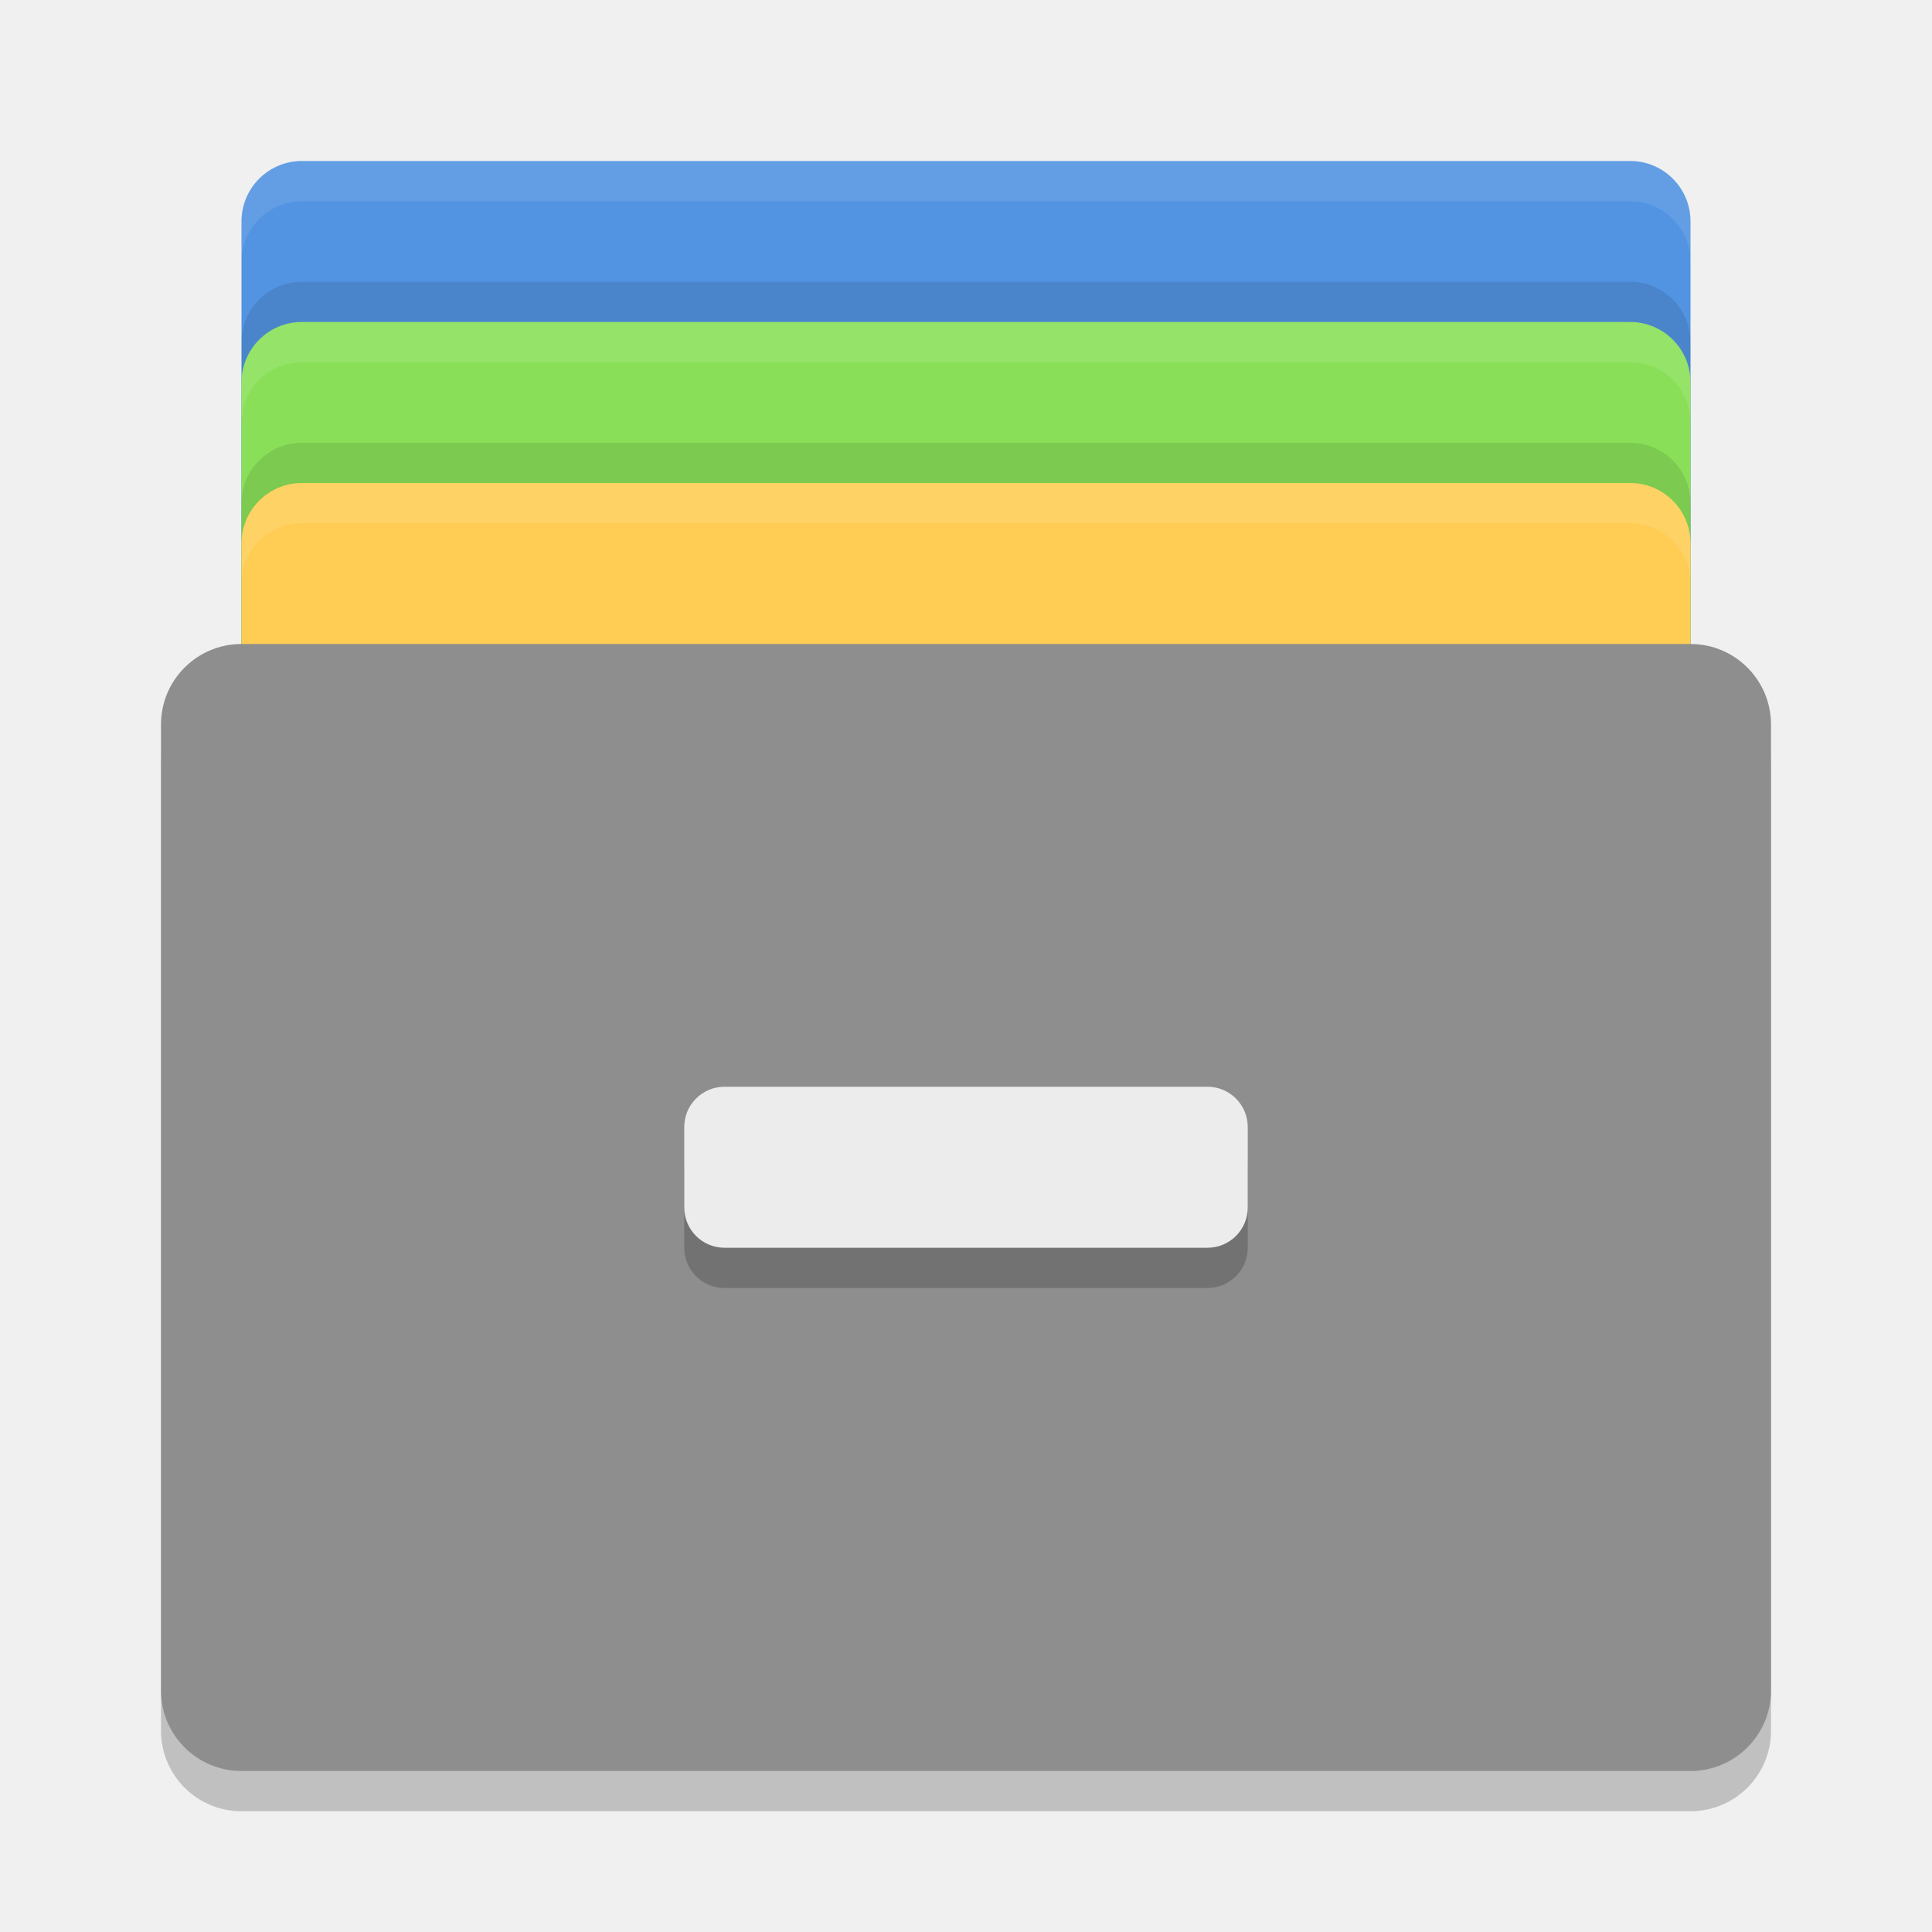
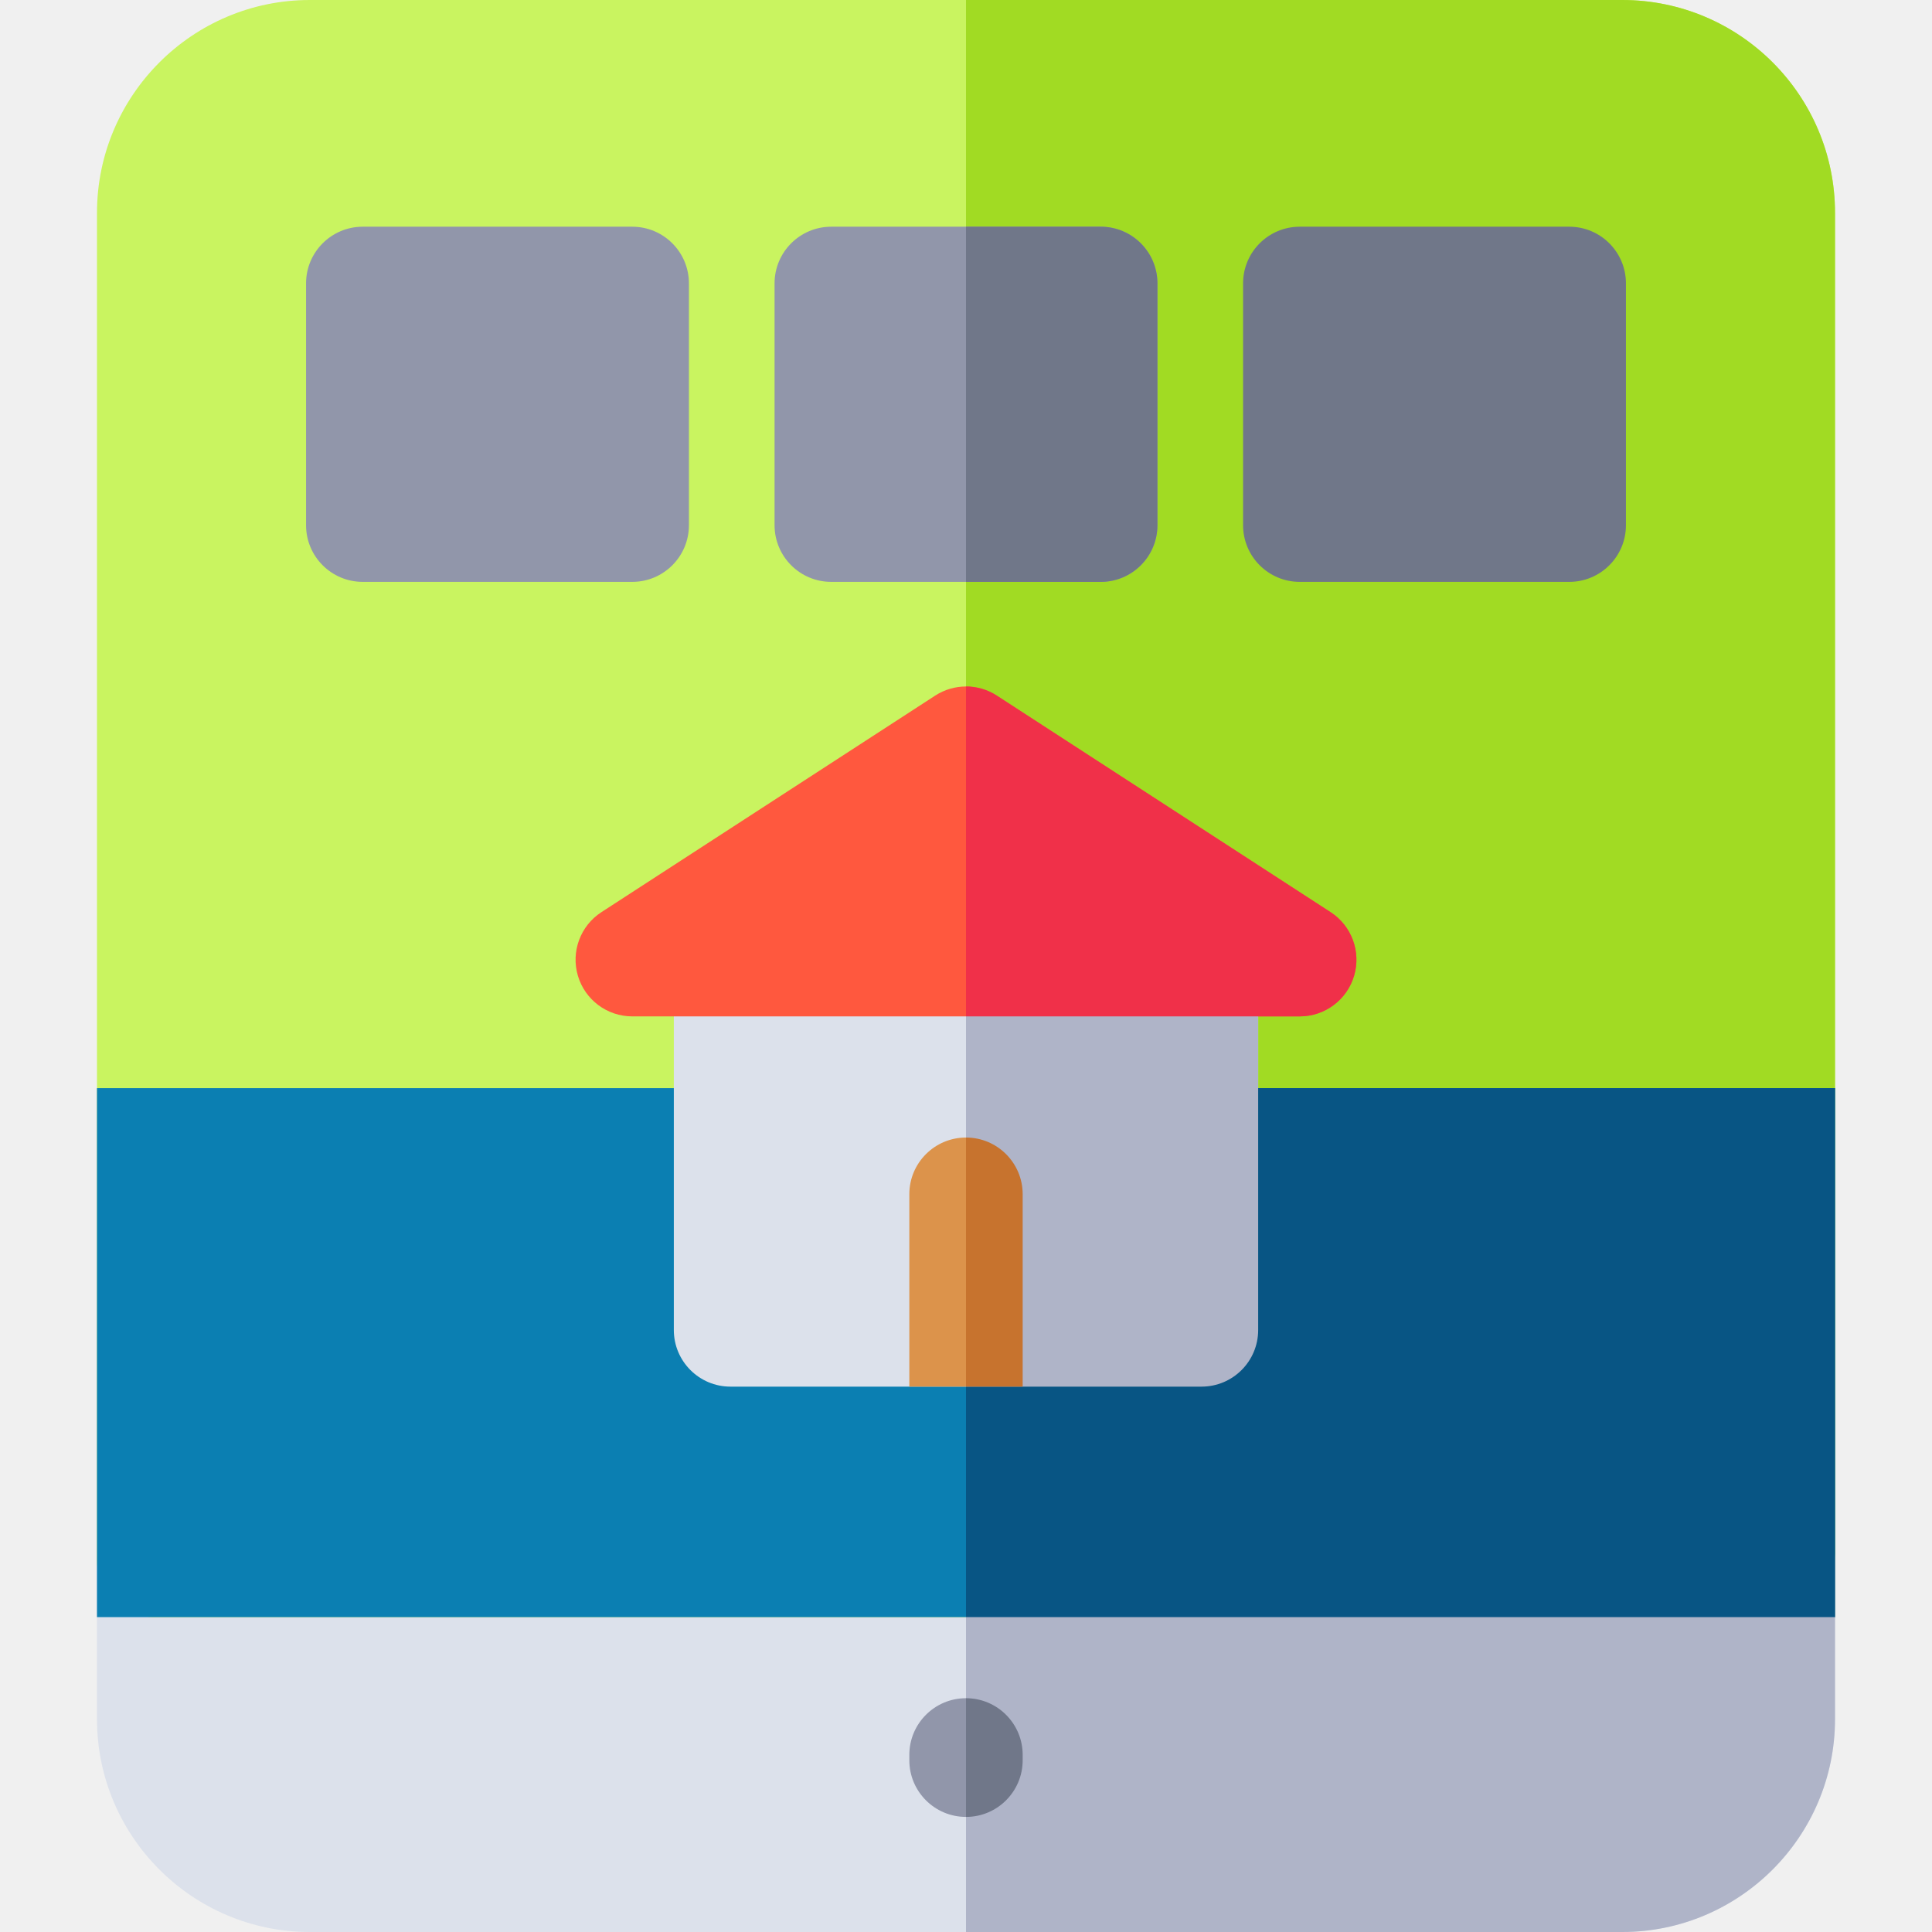
- <svg xmlns="http://www.w3.org/2000/svg" width="48" height="48" version="1">
-   <rect style="fill:#5294e2" width="36" height="24" x="6" y="4" rx="1.5" ry="1.5" />
-   <rect style="opacity:0.1" width="36" height="24" x="6" y="7" rx="1.5" ry="1.5" />
-   <rect style="fill:#89e058" width="36" height="24" x="6" y="8" rx="1.5" ry="1.5" />
-   <rect style="opacity:0.1" width="36" height="24" x="6" y="11" rx="1.5" ry="1.5" />
-   <rect style="fill:#ffcd54" width="36" height="24" x="6" y="12" rx="1.5" ry="1.5" />
-   <rect style="opacity:.2" width="40" height="28" x="4" y="17" rx="2" ry="2" />
-   <rect style="fill:#8e8e8e" width="40" height="28" x="4" y="16" rx="2" ry="2" />
-   <rect style="opacity:.2" width="14" height="4" x="17" y="28" rx="1" ry="1" />
-   <rect style="fill:#ececec" width="14" height="4" x="17" y="27" rx="1" ry="1" />
-   <path style="fill:#ffffff;opacity:0.1" d="M 7.5 4 C 6.669 4 6 4.669 6 5.5 L 6 6.5 C 6 5.669 6.669 5 7.5 5 L 40.5 5 C 41.331 5 42 5.669 42 6.5 L 42 5.5 C 42 4.669 41.331 4 40.5 4 L 7.5 4 z" />
-   <path style="opacity:0.1;fill:#ffffff" d="M 7.5,8 C 6.669,8 6,8.669 6,9.5 V 10.5 C 6,9.669 6.669,9 7.5,9 H 40.5 C 41.331,9 42,9.669 42,10.5 V 9.5 C 42,8.669 41.331,8 40.5,8 Z" />
-   <path style="opacity:0.1;fill:#ffffff" d="M 7.5,12 C 6.669,12 6,12.669 6,13.5 V 14.5 C 6,13.669 6.669,13 7.5,13 H 40.5 C 41.331,13 42,13.669 42,14.5 V 13.5 C 42,12.669 41.331,12 40.5,12 Z" />
+ <svg xmlns="http://www.w3.org/2000/svg" version="1.1" id="Capa_1" x="0px" y="0px" viewBox="0 0 511.34 511.34" style="enable-background:new 0 0 511.34 511.34;" xml:space="preserve" width="512" height="512">
+   <g id="XMLID_195_">
+     <path id="XMLID_183_" style="fill:#DCE1EB;" d="M470.67,398h-430c-8.284,0-15,6.716-15,15v42c0,31.066,25.27,56.34,56.33,56.34   h347.34c31.061,0,56.33-25.274,56.33-56.34v-42C485.67,404.716,478.954,398,470.67,398z" />
+     <path id="XMLID_114_" style="fill:#C9F460;" d="M429.34,0H82C50.939,0,25.67,25.274,25.67,56.34V413c0,8.284,6.716,15,15,15h430   c8.284,0,15-6.716,15-15V56.34C485.67,25.274,460.4,0,429.34,0z" />
+     <path id="XMLID_1331_" style="fill:#A1DB23;" d="M429.33,0H255.67v428h230V56.34C485.67,25.224,460.446,0,429.33,0z" />
+     <path id="XMLID_293_" style="fill:#9196AA;" d="M255.67,480.88c-8.284,0-15-6.716-15-15v-1.417c0-8.284,6.716-15,15-15   s15,6.716,15,15v1.417C270.67,474.164,263.954,480.88,255.67,480.88z" />
+     <path id="XMLID_306_" style="fill:#9196AA;" d="M167.337,60.003H96.004c-8.284,0-15,6.716-15,15v64c0,8.284,6.716,15,15,15h71.333   c8.284,0,15-6.716,15-15v-64C182.337,66.719,175.622,60.003,167.337,60.003z" />
+     <path id="XMLID_287_" style="fill:#9196AA;" d="M291.336,60.003h-71.333c-8.284,0-15,6.716-15,15v64c0,8.284,6.716,15,15,15h71.333   c8.284,0,15-6.716,15-15v-64C306.336,66.719,299.621,60.003,291.336,60.003z" />
+     <path id="XMLID_224_" style="fill:#707789;" d="M415.336,60.003h-71.333c-8.284,0-15,6.716-15,15v64c0,8.284,6.716,15,15,15h71.333   c8.284,0,15-6.716,15-15v-64C430.336,66.719,423.62,60.003,415.336,60.003z" />
+     <rect id="XMLID_212_" x="25.67" y="288" style="fill:#0B7FB2;" width="460" height="140" />
+     <path id="XMLID_227_" style="fill:#DCE1EB;" d="M333,254v98c0,8.29-6.71,15-15,15H193.34c-8.29,0-15-6.71-15-15v-98   c0-8.28,6.71-15,15-15H318C326.29,239,333,245.72,333,254z" />
+     <path id="XMLID_225_" style="fill:#FF583E;" d="M352.167,241.421l-88.333-57.311c-4.966-3.222-11.362-3.222-16.328,0   l-88.333,57.311c-5.574,3.617-8.105,10.469-6.219,16.841c1.886,6.371,7.739,10.743,14.383,10.743h176.665   c6.645,0,12.498-4.372,14.383-10.743C360.271,251.89,357.741,245.038,352.167,241.421z" />
+     <path id="XMLID_223_" style="fill:#DC934B;" d="M270.67,316.07V367h-30v-50.93c0-8.28,6.72-15,15-15   C263.95,301.07,270.67,307.79,270.67,316.07z" />
+     <path id="XMLID_1332_" style="fill:#AFB4C8;" d="M470.67,398h-215v113.34h173.67c31.061,0,56.33-25.274,56.33-56.34v-42   C485.67,404.716,478.954,398,470.67,398z" />
+     <rect id="XMLID_1333_" x="255.67" y="288" style="fill:#085584;" width="230" height="140" />
+     <path id="XMLID_1336_" style="fill:#AFB4C8;" d="M318,239h-62.33v128H318c8.29,0,15-6.71,15-15v-98C333,245.72,326.29,239,318,239z   " />
+     <path id="XMLID_1337_" style="fill:#707789;" d="M291.336,60.003H255.67v94h35.667c8.284,0,15-6.716,15-15v-64   C306.336,66.719,299.621,60.003,291.336,60.003z" />
+     <path id="XMLID_1338_" style="fill:#F03049;" d="M352.167,241.421l-88.333-57.311c-2.483-1.611-5.323-2.416-8.164-2.416v87.311   h88.333c6.645,0,12.498-4.372,14.383-10.743C360.271,251.89,357.741,245.038,352.167,241.421z" />
+     <path id="XMLID_858_" style="fill:#C7732E;" d="M255.67,301.07V367h15v-50.93C270.67,307.79,263.95,301.07,255.67,301.07z" />
+     <path id="XMLID_1375_" style="fill:#707789;" d="M255.67,449.463v31.417c8.284,0,15-6.716,15-15v-1.417   C270.67,456.178,263.954,449.463,255.67,449.463z" />
+   </g>
</svg>
